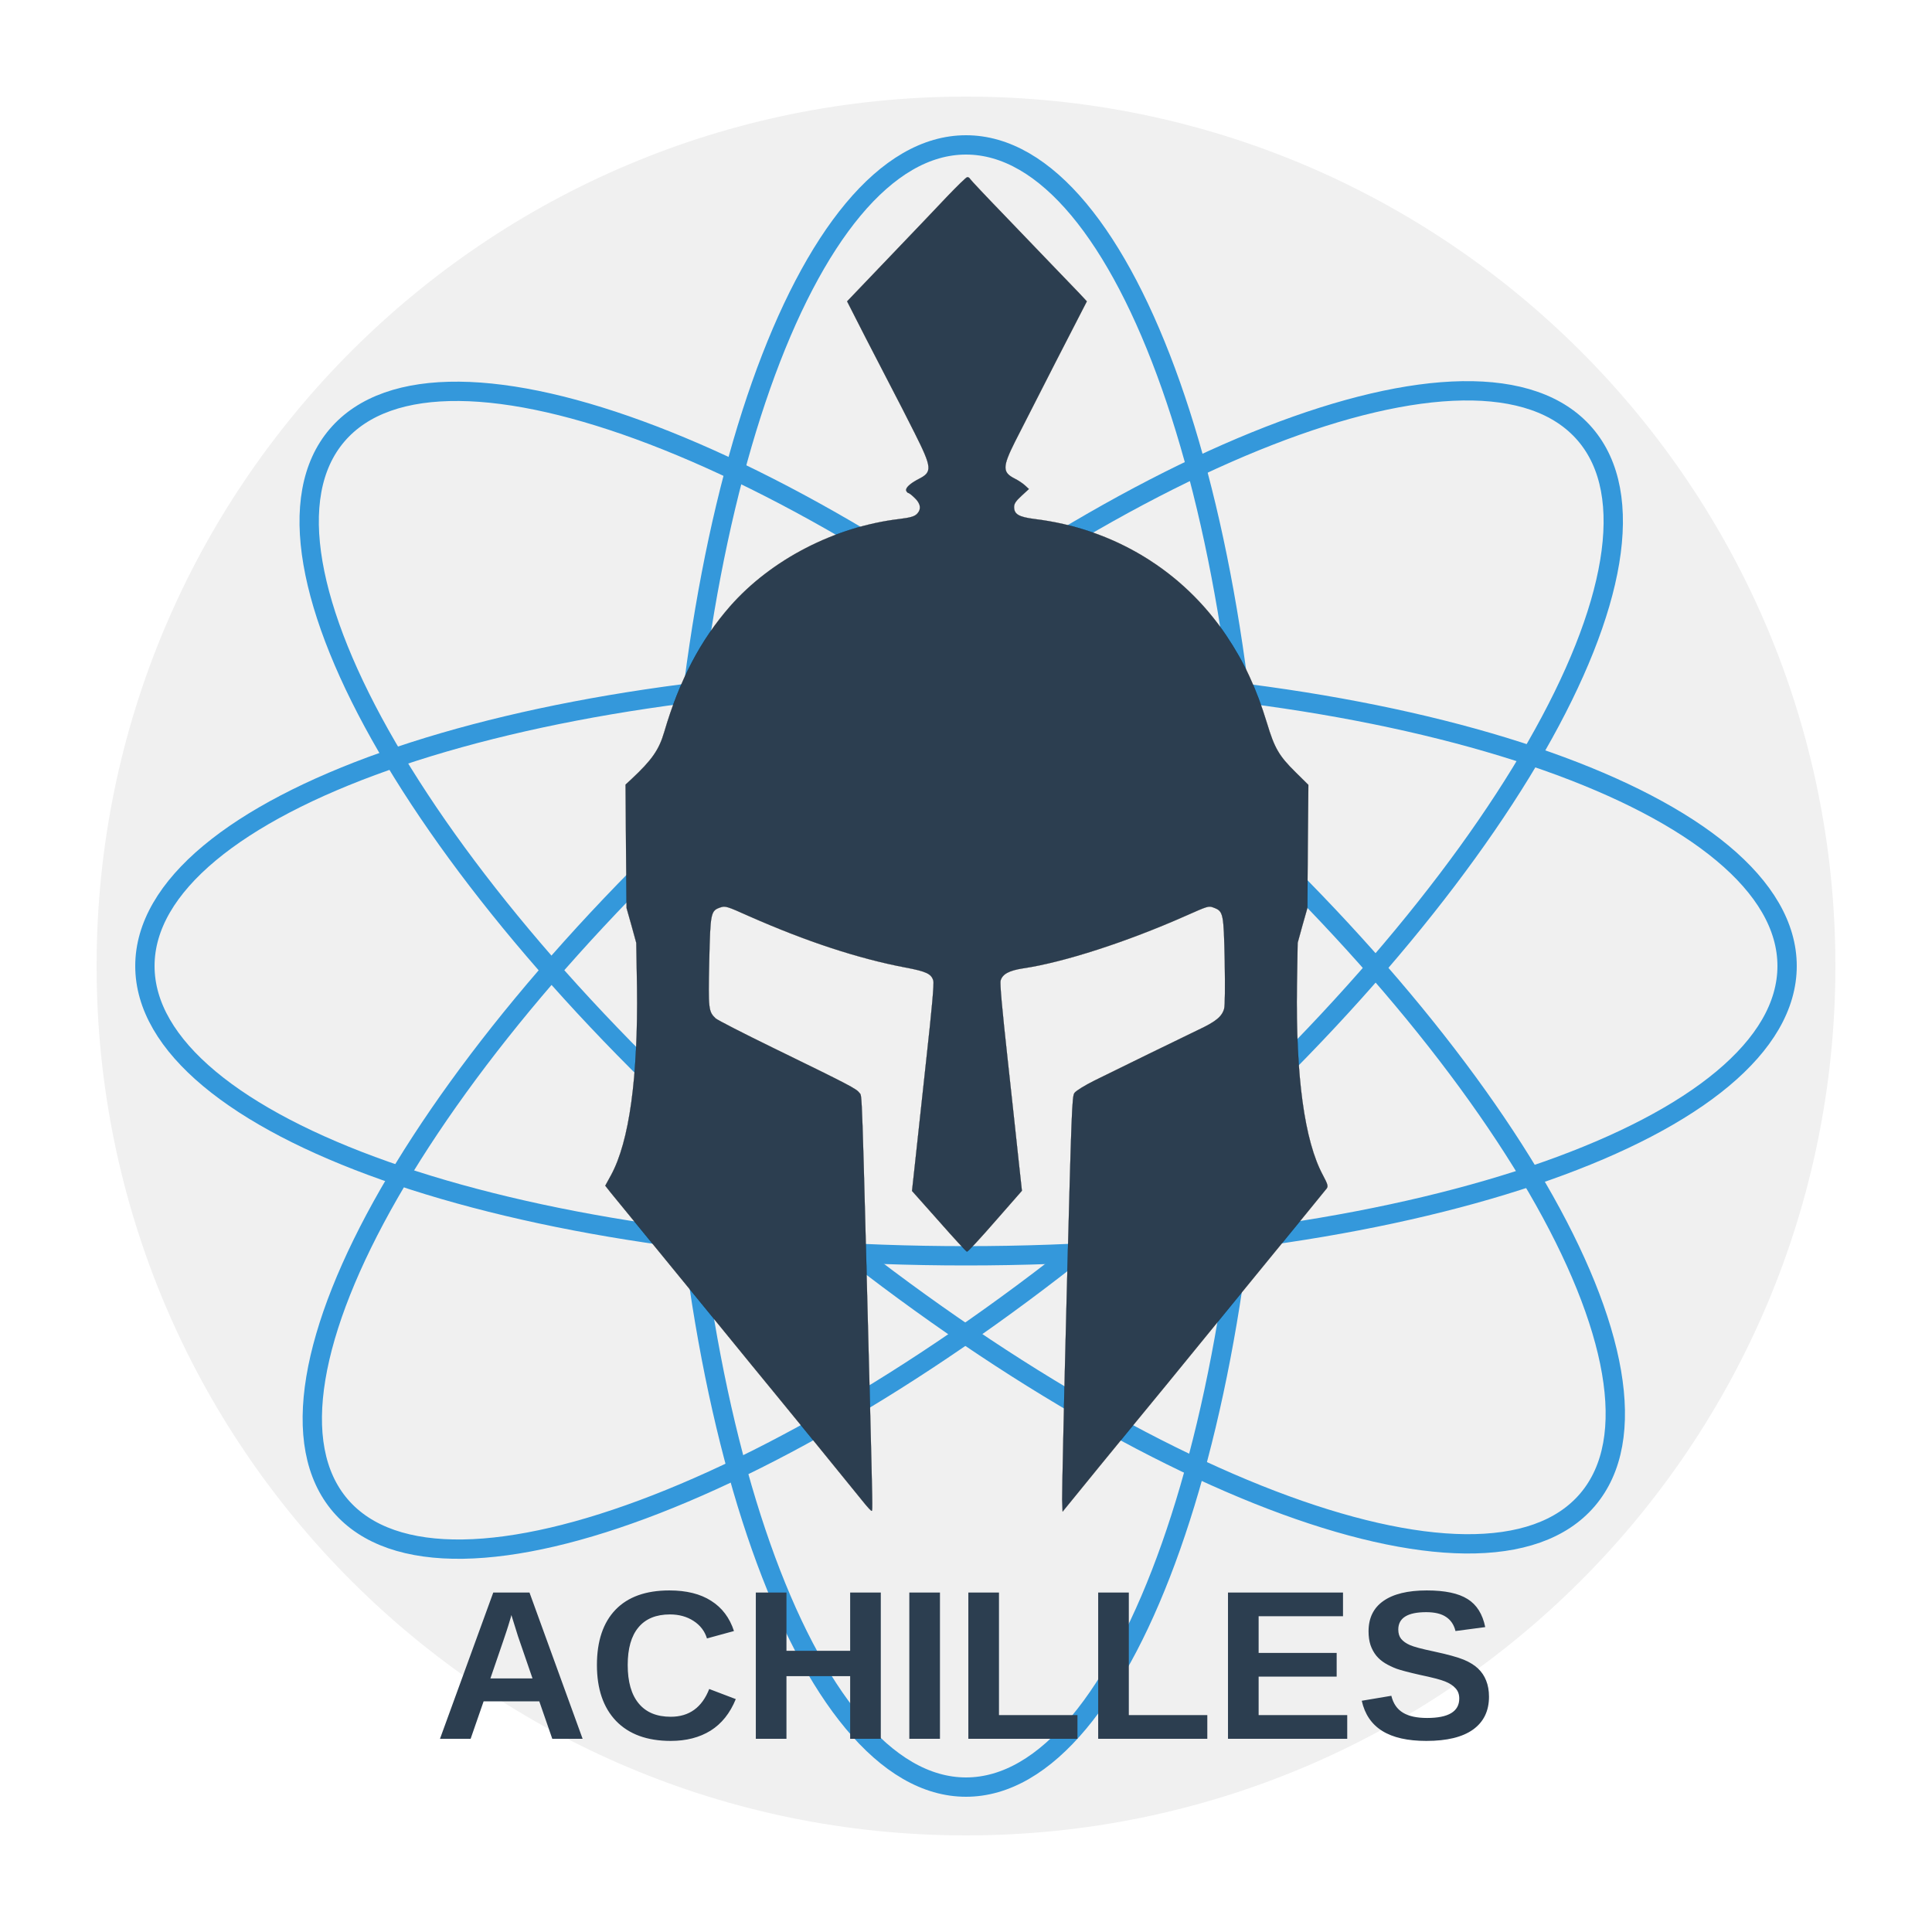
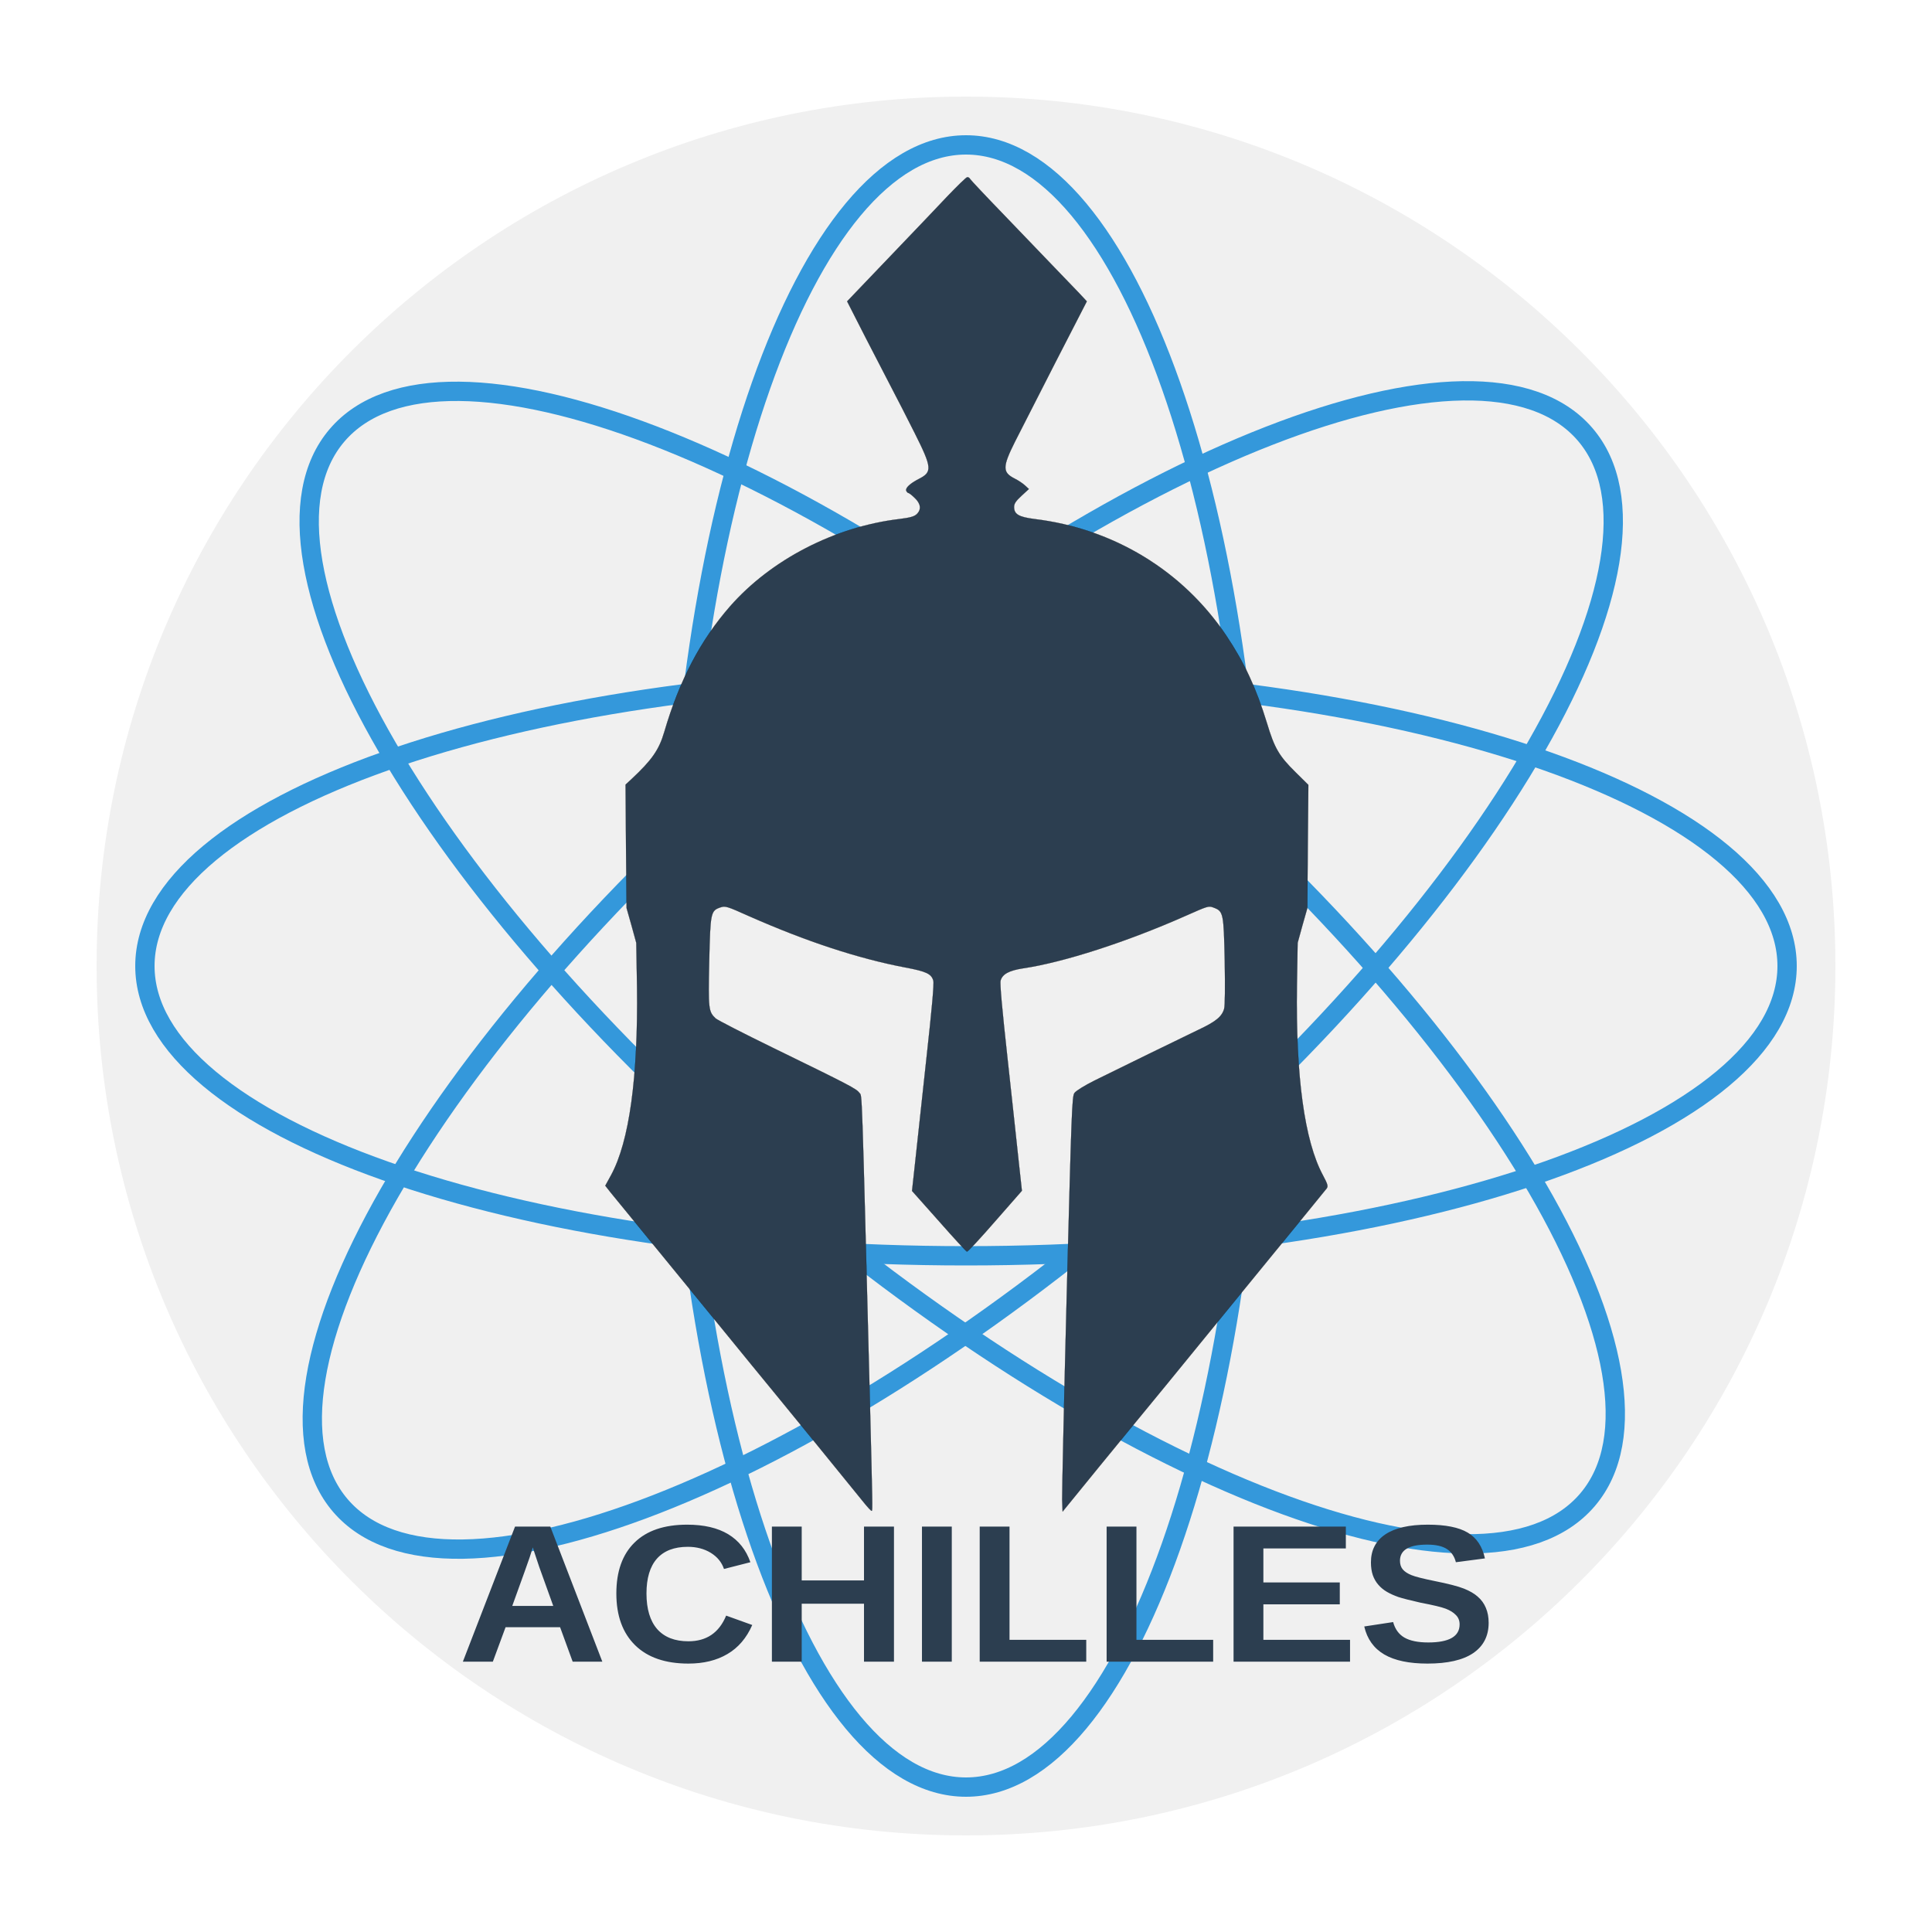
<svg xmlns="http://www.w3.org/2000/svg" viewBox="0 0 200 200" version="1.1" id="svg4">
  <defs id="defs4" />
  <circle cx="100" cy="100" r="90" fill="#f0f0f0" id="circle1" />
  <ellipse cx="100" cy="100" rx="85" ry="30" fill="none" stroke="#3498db" stroke-width="2" id="ellipse1" />
  <ellipse cx="-10.008" cy="-141.123" rx="85" ry="30" fill="none" stroke="#3498db" stroke-width="2" id="ellipse1-3" transform="rotate(139.2699)" />
  <ellipse cx="140.776" cy="11.72" rx="85" ry="30" fill="none" stroke="#3498db" stroke-width="2" id="ellipse1-3-6" transform="rotate(40.39968)" />
  <ellipse cx="100" cy="100" rx="30" ry="85" fill="none" stroke="#3498db" stroke-width="2" id="ellipse2" />
  <g transform="translate(75,150) scale(0.015,-0.015)" fill="#2c3e50" stroke="none" id="g1">
    <path d="m 1675.391,8777.083 c -7,0 -68.109,-59.901 -137.109,-131.901 -69,-73 -223.922,-235.979 -344.922,-361.979 C 1071.36,8156.203 944.375,8023.198 909.375,7986.198 l -63.021,-66.016 126.953,-249.089 c 70,-136 153.026,-296.943 185.026,-357.943 32,-60 101.037,-196.042 154.036,-301.042 121,-241 122.995,-269.969 27.995,-317.969 -60,-31 -93.068,-61.99 -86.068,-80.99 4,-8 10.062,-14.974 14.062,-14.974 5,0 25.01,-14.984 44.01,-33.984 43,-40 47.932,-81.021 13.932,-113.021 -17,-16 -45.969,-24.073 -117.969,-33.073 C 761.334,6365.099 321.37,6138.192 37.37,5814.193 -164.63,5583.193 -311.625,5304.177 -415.625,4948.177 c -36,-123 -85,-193.089 -225,-324.089 l -42.057,-38.932 2.995,-426.042 4.036,-425.911 33.984,-120.052 32.943,-120.052 5.078,-304.948 c 8,-621.999 -53.037,-1066.047 -179.036,-1298.047 l -39.974,-72.917 36.979,-47.005 c 21,-26 87.958,-108.031 148.958,-182.031 61,-74 293.104,-357.948 515.104,-629.948 222,-272 432.922,-531 469.922,-575 74,-89 447.021,-547.084 613.021,-752.083 28,-35 52.948,-60.943 54.948,-57.943 6,5 5.109,39.949 -12.891,754.948 -58,2254.998 -53.047,2102.078 -73.047,2130.078 -20,28 -68.006,52.938 -597.005,310.938 -203,99 -380.01,189.953 -394.01,201.953 -50,47 -52.052,63.058 -45.052,392.057 8,341 10.125,352 78.125,375 34,11 43.917,7.932 197.917,-61.068 394,-174 751.995,-291.906 1077.995,-353.906 145,-27 179.969,-44.016 192.969,-91.016 6,-20 -9.917,-196.063 -47.917,-539.062 -30,-281 -65.083,-600.938 -77.083,-710.938 l -22.005,-201.042 185.026,-207.943 c 101,-115 189.01,-210.068 194.01,-211.068 6,-1 93.01,92.984 194.01,208.984 l 185.026,211.068 -22.005,201.042 c -12,110 -45.953,429.896 -76.953,709.896 -38,347 -54.047,520.104 -48.047,540.104 13,45 59.037,68.984 154.036,83.984 280,41 718.006,182.979 1122.005,361.979 156,69 159.922,71.031 194.922,57.031 67,-25 69.042,-38.011 76.042,-369.01 3,-179 1.964,-308.036 -4.036,-329.036 -15,-54 -58,-89.01 -175,-144.01 -125,-60 -539.011,-262.042 -719.01,-351.042 -70,-35 -127.932,-70.938 -138.932,-85.938 -17,-23 -19.995,-116.001 -52.995,-1375 -19,-741.999 -33.031,-1386.031 -32.031,-1432.031 l 2.995,-82.031 250,307.031 c 138,168 277.026,338.995 310.026,377.995 33,40 104.938,127.964 160.938,195.964 55,68 323.052,396.037 595.052,729.036 272,332 500.031,611.964 507.031,620.963 10,15 5.917,29.016 -27.083,91.016 -127,236 -187.906,683.073 -178.906,1308.073 l 4.948,294.922 32.943,120.052 34.115,120.052 2.995,425 3.906,425 -88.021,86.979 c -115,113 -145.917,166.974 -197.917,339.974 -73,239 -156.078,417.995 -280.078,602.995 -300,448 -778,738.948 -1325,804.948 -108,14 -139.974,33.073 -139.974,83.073 0,23 12.042,40.953 51.042,76.953 l 51.042,47.005 -27.083,25 c -15,14 -46.964,35.005 -70.963,47.005 -85,43 -85.047,80.037 1.953,254.036 37,72 162.99,319.912 280.99,550.911 l 215.104,418.099 -52.995,56.901 c -71,74 -243.011,252.105 -519.01,540.104 -124,128 -229.073,240.005 -233.073,247.005 -4,8 -12.922,13.891 -19.922,12.891 z" style="stroke:#000000" id="path4" />
  </g>
-   <text x="100" y="180" font-family="Arial, sans-serif" font-size="22" fill="#2c3e50" text-anchor="middle" font-weight="bold" id="text4">ACHILLES</text>
+   <text x="98.318" y="177.001" font-family="Arial, sans-serif" font-size="20.907px" fill="#2c3e50" text-anchor="middle" font-weight="bold" id="text4" transform="scale(1.028975,0.9718412)" style="stroke-width:0.95">ACHILLES</text>
</svg>
